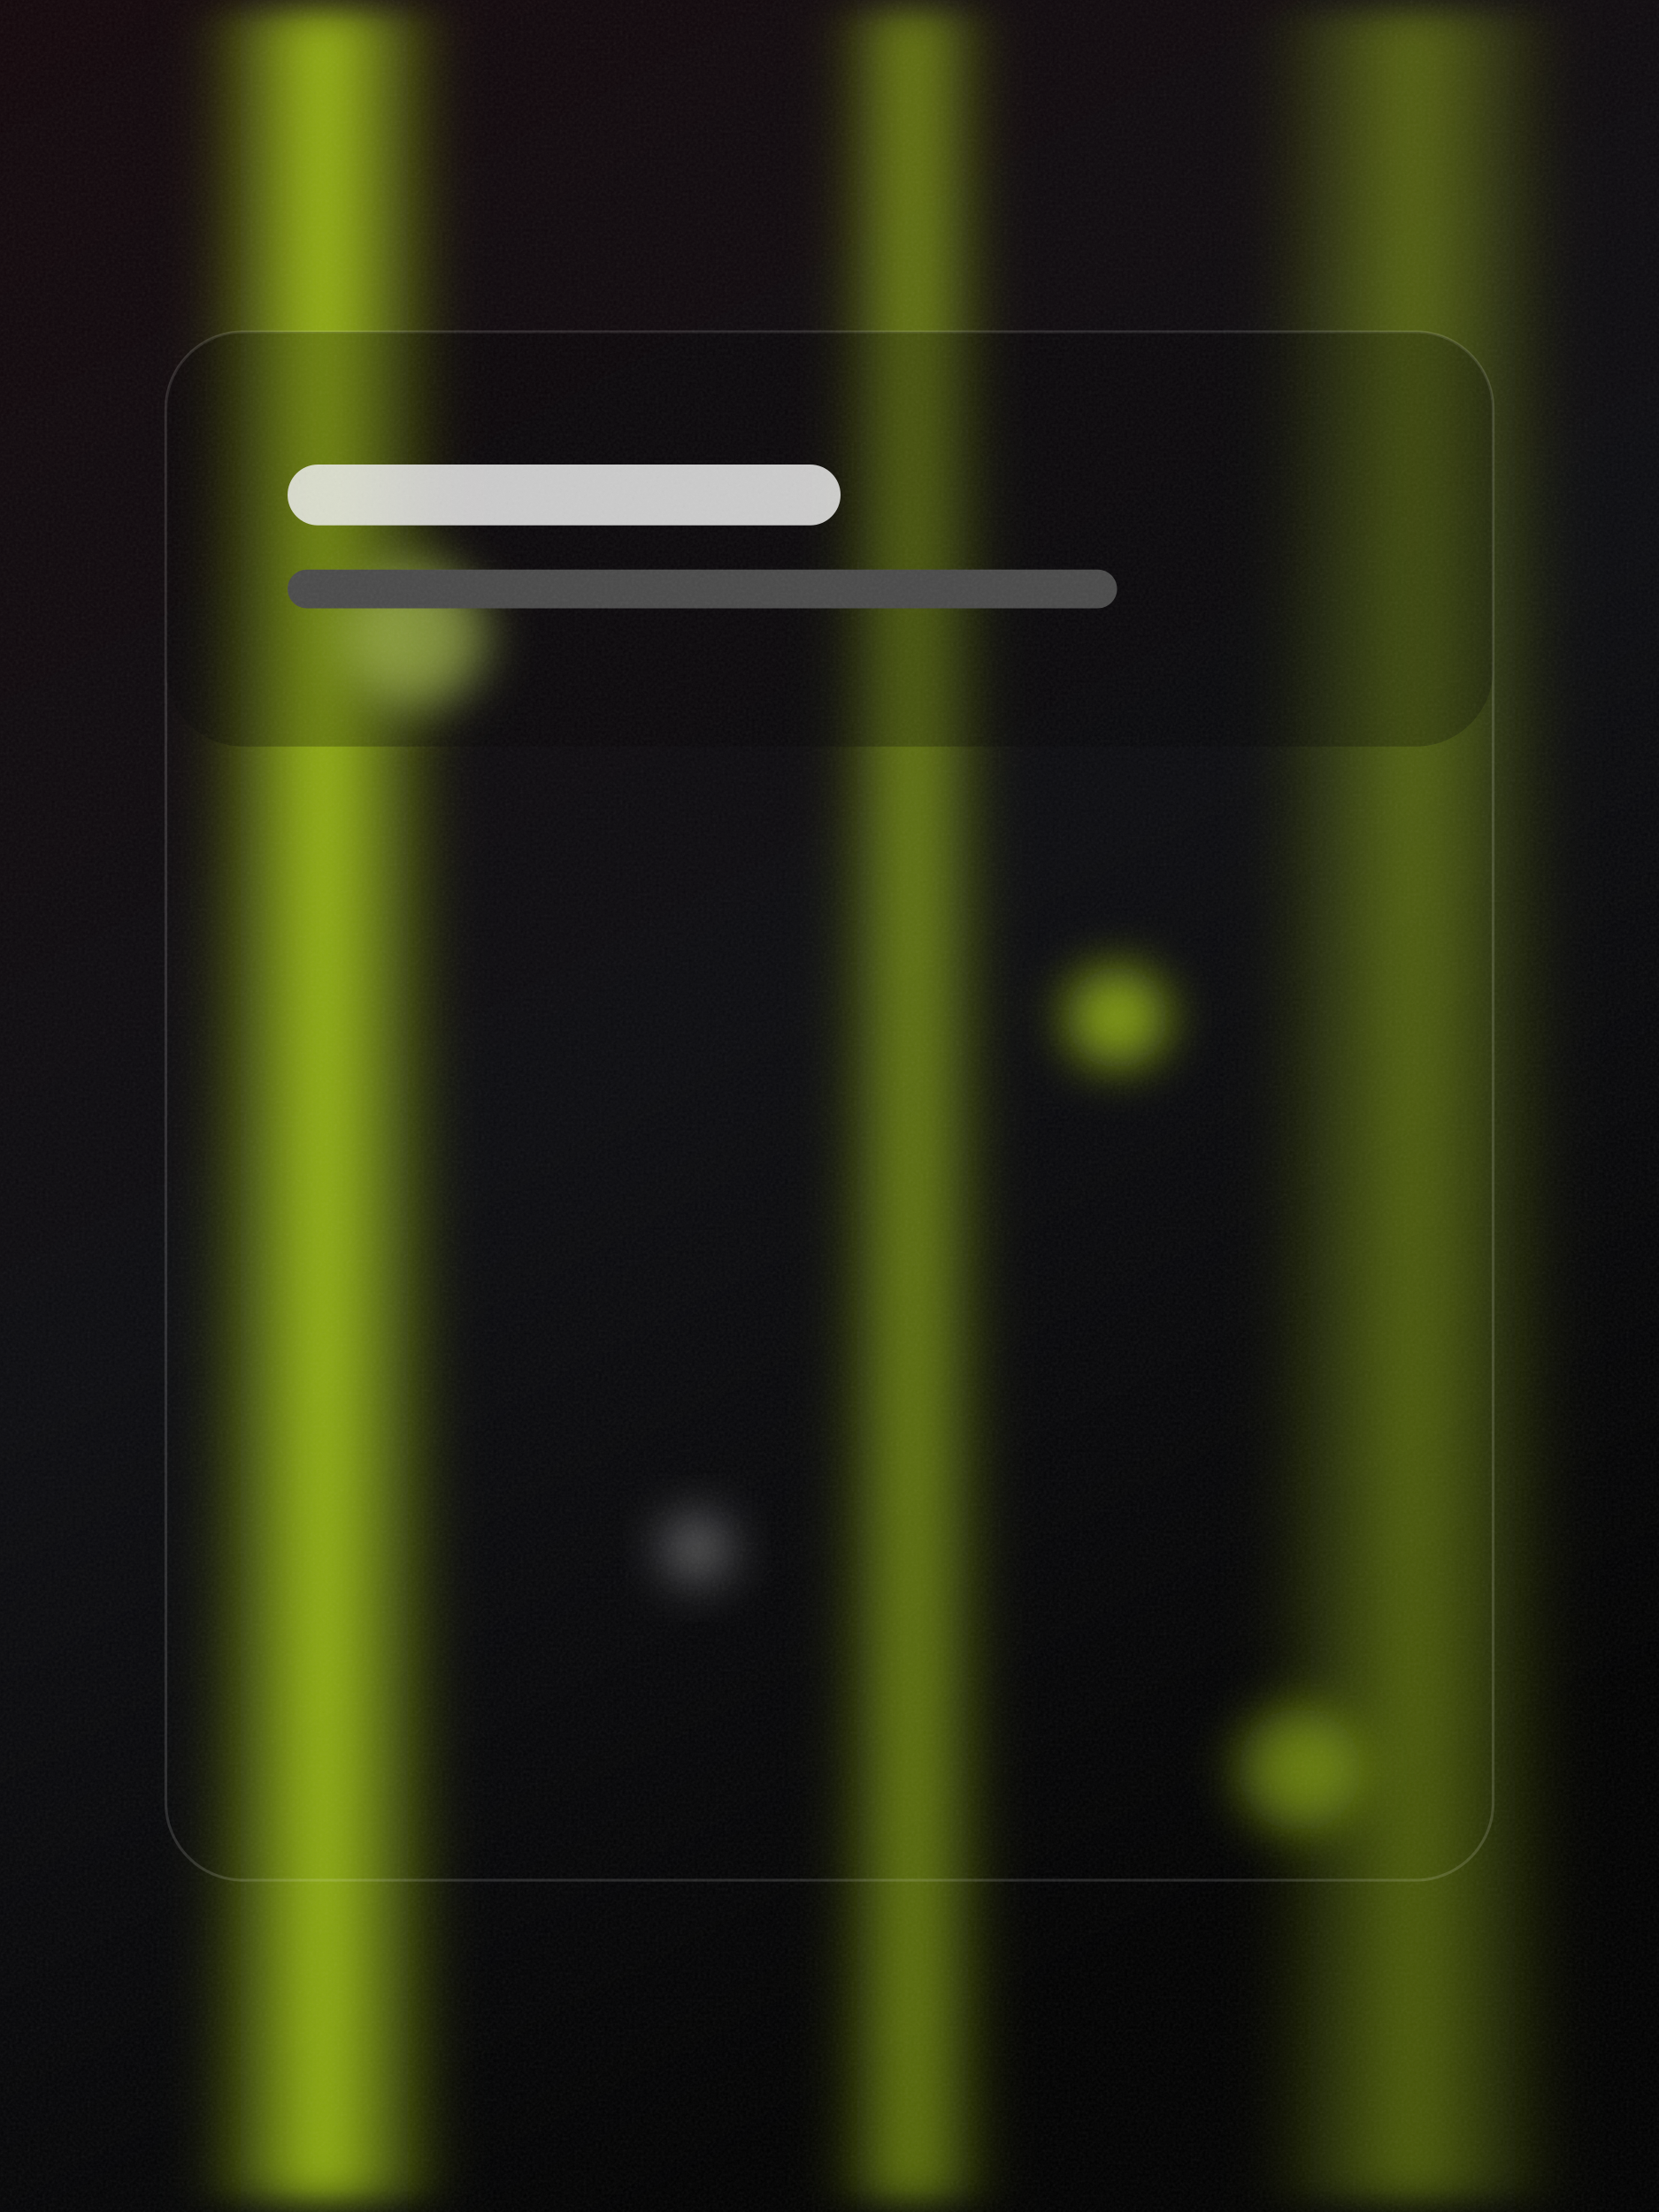
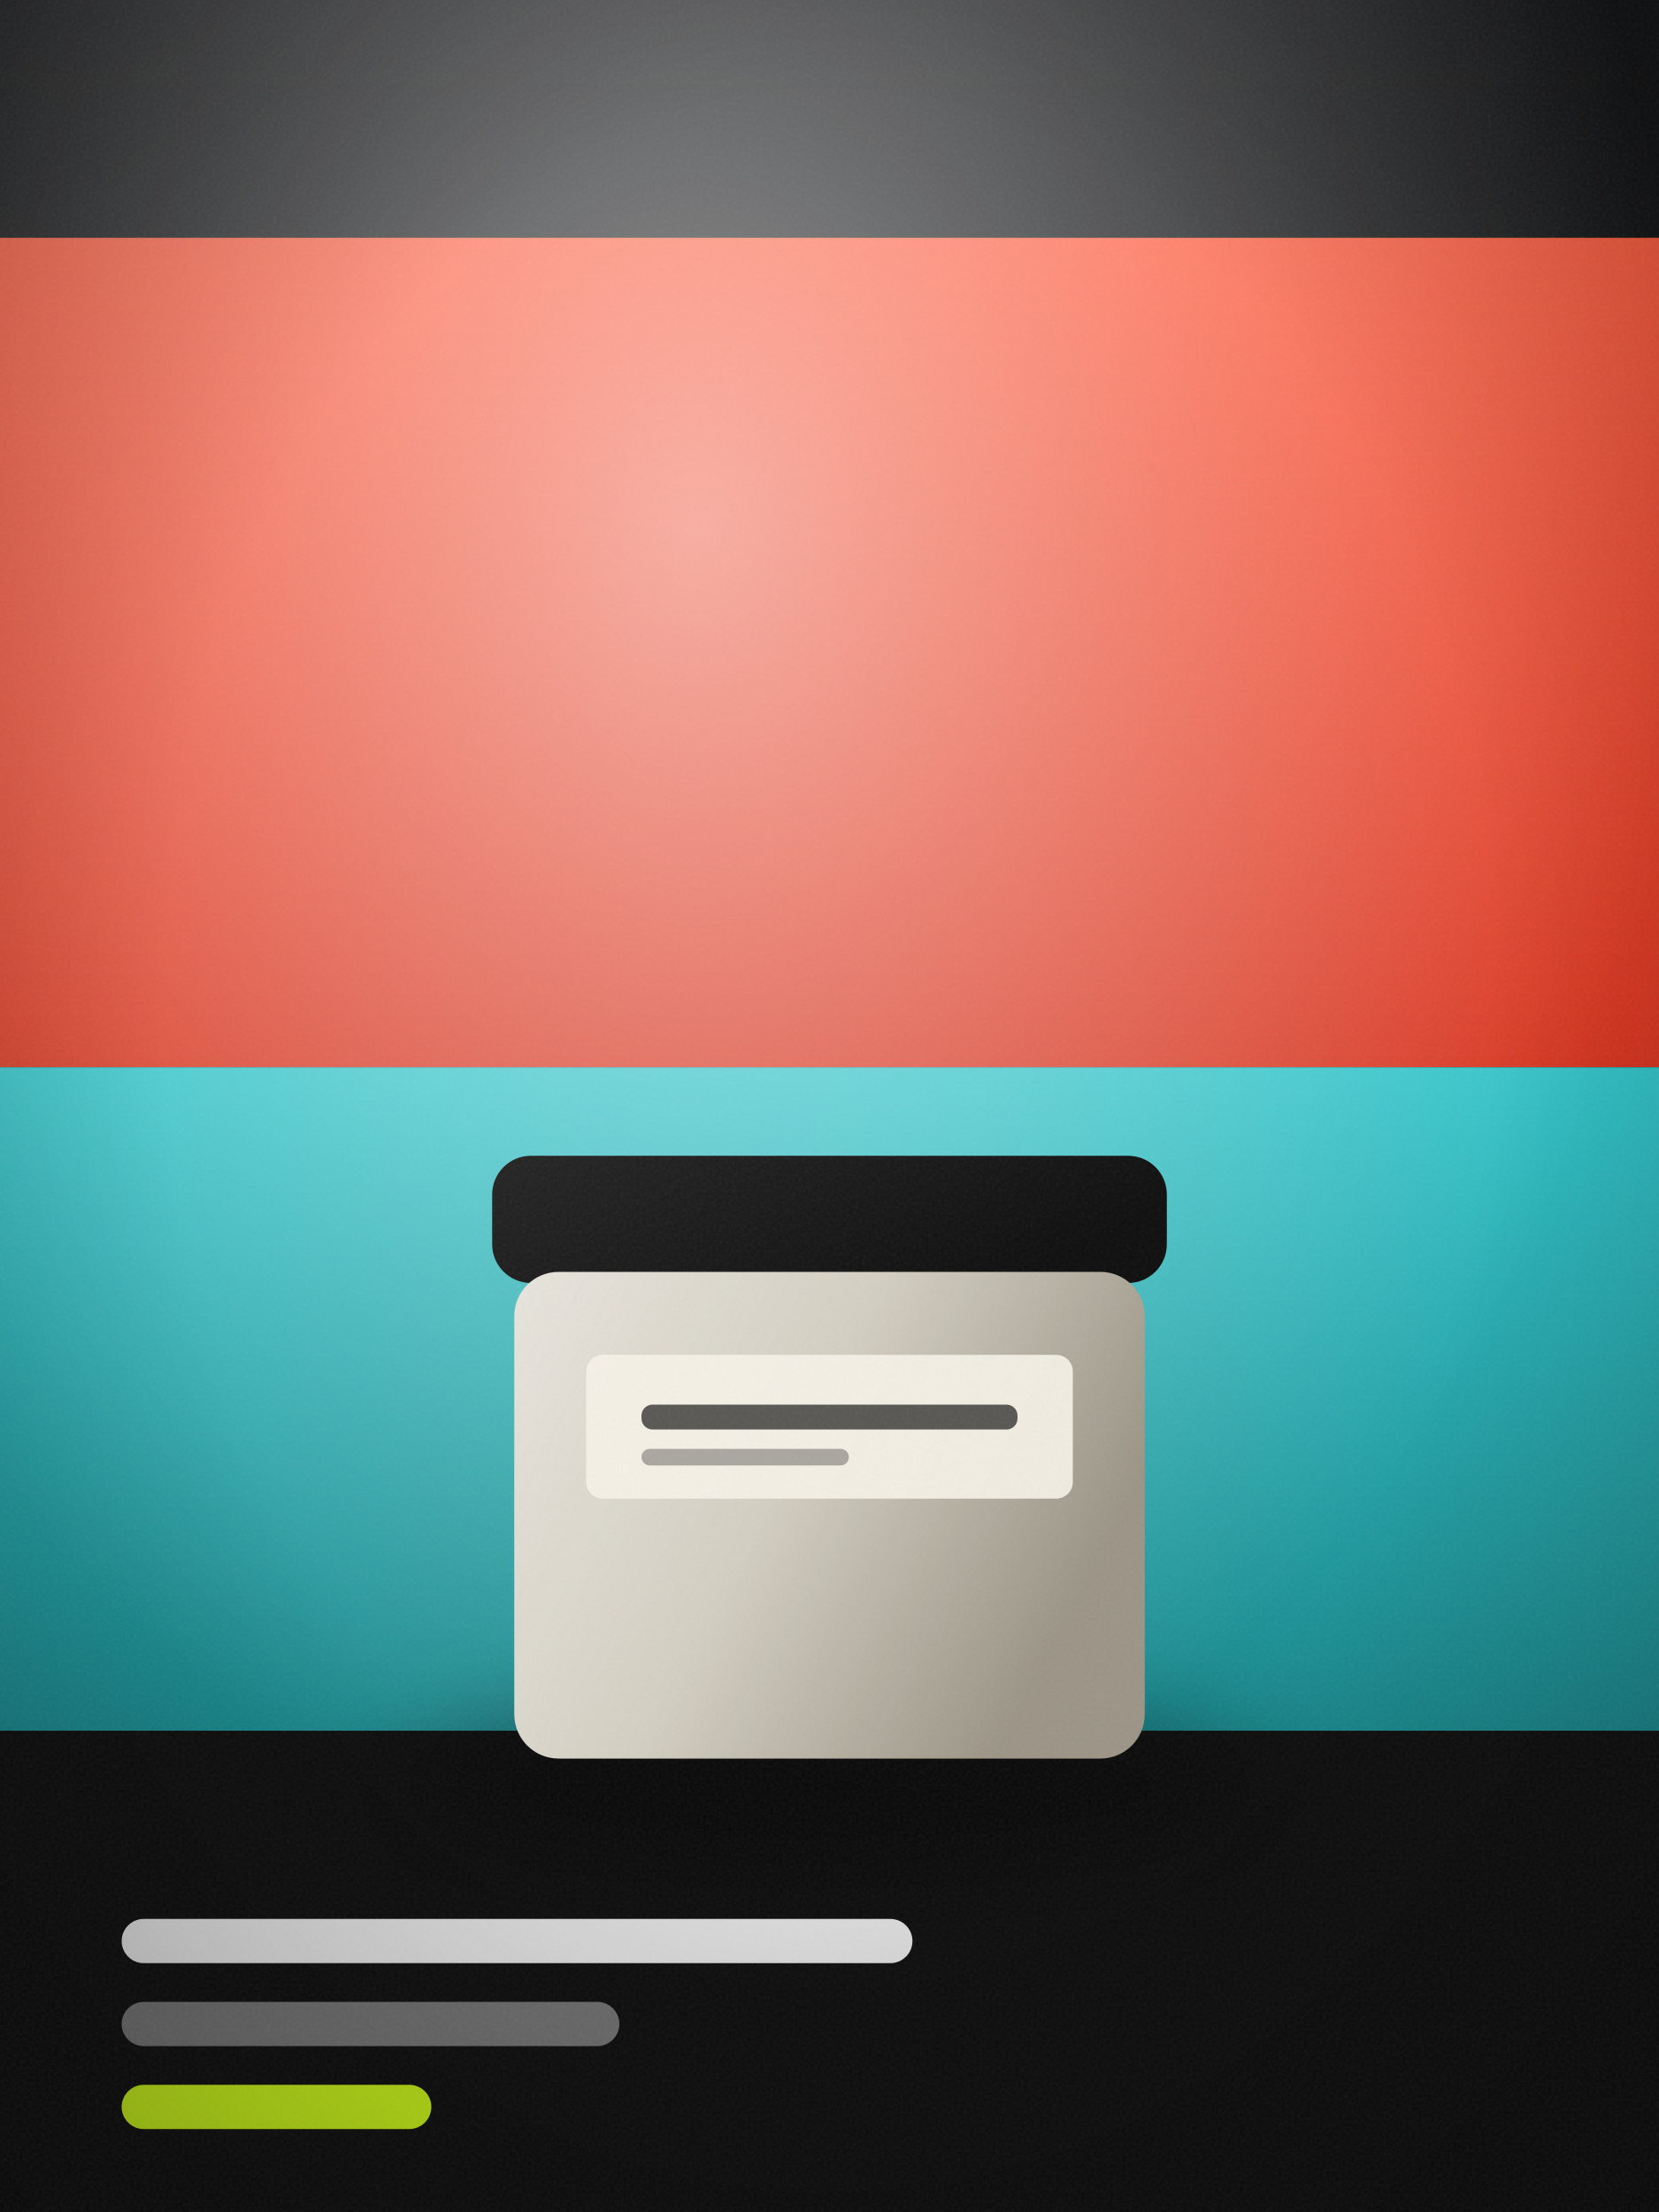
- <svg xmlns="http://www.w3.org/2000/svg" viewBox="0 0 600 800" width="600" height="800" role="img" aria-label="Vertical social cut with neon streaks and bokeh">
+ <svg xmlns="http://www.w3.org/2000/svg" viewBox="0 0 600 800" width="600" height="800" role="img" aria-label="Product jar on a color-blocked social set">
  <defs>
-     <linearGradient id="base" x1="0" y1="0" x2="0.4" y2="1">
-       <stop offset="0" stop-color="#12060a" />
-       <stop offset="0.55" stop-color="#0b0b0f" />
-       <stop offset="1" stop-color="#000000" />
+     <linearGradient id="bg" x1="0" y1="0" x2="0" y2="1">
+       <stop offset="0" stop-color="#101113" />
+       <stop offset="1" stop-color="#050505" />
    </linearGradient>
-     <linearGradient id="streak" x1="0" y1="0" x2="1" y2="0">
-       <stop offset="0" stop-color="#d1fe17" stop-opacity="0" />
-       <stop offset="0.5" stop-color="#d1fe17" stop-opacity="0.75" />
-       <stop offset="1" stop-color="#d1fe17" stop-opacity="0" />
+     <linearGradient id="blockA" x1="0" y1="0" x2="0" y2="1">
+       <stop offset="0" stop-color="#ff5a3c" />
+       <stop offset="1" stop-color="#d8321c" />
    </linearGradient>
-     <filter id="blur" x="-60%" y="-60%" width="220%" height="220%">
-       <feGaussianBlur stdDeviation="9" />
+     <linearGradient id="blockB" x1="0" y1="0" x2="0" y2="1">
+       <stop offset="0" stop-color="#2fc4c9" />
+       <stop offset="1" stop-color="#17878c" />
+     </linearGradient>
+     <linearGradient id="jar" x1="0" y1="0" x2="1" y2="0.4">
+       <stop offset="0" stop-color="#fbf8f0" />
+       <stop offset="0.5" stop-color="#e6e1d3" />
+       <stop offset="1" stop-color="#a8a191" />
+     </linearGradient>
+     <linearGradient id="lid" x1="0" y1="0" x2="1" y2="0.4">
+       <stop offset="0" stop-color="#242424" />
+       <stop offset="1" stop-color="#0d0d0d" />
+     </linearGradient>
+     <radialGradient id="key" cx="0.42" cy="0.24" r="0.6">
+       <stop offset="0" stop-color="#ffffff" stop-opacity="0.55" />
+       <stop offset="1" stop-color="#ffffff" stop-opacity="0" />
+     </radialGradient>
+     <radialGradient id="vig" cx="0.5" cy="0.45" r="0.8">
+       <stop offset="0.5" stop-color="#000000" stop-opacity="0" />
+       <stop offset="1" stop-color="#000000" stop-opacity="0.36" />
+     </radialGradient>
+     <filter id="soft" x="-60%" y="-60%" width="220%" height="220%">
+       <feGaussianBlur stdDeviation="18" />
    </filter>
    <filter id="grain" x="0" y="0" width="100%" height="100%">
-       <feTurbulence type="fractalNoise" baseFrequency="0.92" numOctaves="2" stitchTiles="stitch" />
+       <feTurbulence type="fractalNoise" baseFrequency="0.87" numOctaves="2" stitchTiles="stitch" />
      <feColorMatrix type="saturate" values="0" />
      <feComponentTransfer>
-         <feFuncA type="linear" slope="0.08" />
+         <feFuncA type="linear" slope="0.075" />
      </feComponentTransfer>
    </filter>
+     <linearGradient id="t1" x1="0" y1="0" x2="1" y2="0.3">
+       <stop offset="0" stop-color="#f2efe6" />
+       <stop offset="0.5" stop-color="#d8d3c5" />
+       <stop offset="1" stop-color="#8e887a" />
+     </linearGradient>
+     <linearGradient id="t2" x1="0" y1="0" x2="1" y2="0">
+       <stop offset="0" stop-color="#2a2a2a" />
+       <stop offset="1" stop-color="#0d0d0d" />
+     </linearGradient>
+     <linearGradient id="j1" x1="0" y1="0" x2="1" y2="0.4">
+       <stop offset="0" stop-color="#f4f1e8" />
+       <stop offset="0.5" stop-color="#ded8ca" />
+       <stop offset="1" stop-color="#a49d8d" />
+     </linearGradient>
+     <linearGradient id="l1" x1="0" y1="0" x2="1" y2="0.4">
+       <stop offset="0" stop-color="#242424" />
+       <stop offset="1" stop-color="#0d0d0d" />
+     </linearGradient>
+     <linearGradient id="b1" x1="0" y1="0" x2="1" y2="0.3">
+       <stop offset="0" stop-color="#f7f4ec" />
+       <stop offset="0.5" stop-color="#ded8c9" />
+       <stop offset="1" stop-color="#a49b88" />
+     </linearGradient>
+     <linearGradient id="p1" x1="0" y1="0" x2="1" y2="0.4">
+       <stop offset="0" stop-color="#2f2f2f" />
+       <stop offset="1" stop-color="#141414" />
+     </linearGradient>
  </defs>
-   <rect width="600" height="800" fill="url(#base)" />
-   <rect x="72" y="0" width="90" height="800" fill="url(#streak)" filter="url(#blur)" />
-   <rect x="300" y="0" width="60" height="800" fill="url(#streak)" filter="url(#blur)" opacity="0.7" />
-   <rect x="456" y="0" width="110" height="800" fill="url(#streak)" filter="url(#blur)" opacity="0.5" />
-   <circle cx="150" cy="230" r="26" fill="#e1fe68" fill-opacity="0.7" filter="url(#blur)" />
-   <circle cx="404" cy="368" r="18" fill="#d1fe17" fill-opacity="0.6" filter="url(#blur)" />
-   <circle cx="252" cy="560" r="12" fill="#ededed" fill-opacity="0.4" filter="url(#blur)" />
-   <circle cx="470" cy="640" r="22" fill="#b2d814" fill-opacity="0.5" filter="url(#blur)" />
-   <rect x="60" y="120" width="480" height="560" rx="28" fill="none" stroke="#ffffff" stroke-opacity="0.14" />
-   <rect x="60" y="120" width="480" height="150" rx="28" fill="#000000" fill-opacity="0.25" />
-   <rect x="104" y="168" width="200" height="22" rx="11" fill="#ededed" fill-opacity="0.85" />
-   <rect x="104" y="206" width="300" height="14" rx="7" fill="#4a4a4a" />
+   <rect width="600" height="800" fill="url(#bg)" />
+   <rect x="0" y="86" width="600" height="300" fill="url(#blockA)" />
+   <rect x="0" y="386" width="600" height="240" fill="url(#blockB)" />
+   <rect width="600" height="800" fill="url(#key)" />
+   <rect y="626" width="600" height="174" fill="#0c0c0d" />
+   <ellipse cx="300" cy="646" rx="158" ry="28" fill="#000000" fill-opacity="0.42" filter="url(#soft)" />
+   <rect x="178.0" y="418" width="244" height="46" rx="14" fill="url(#lid)" />
+   <rect x="186.0" y="460" width="228" height="176" rx="16" fill="url(#jar)" />
+   <rect x="186.0" y="460" width="228" height="176" rx="16" fill="#000000" fill-opacity="0.08" />
+   <rect x="212.0" y="490" width="176" height="52" rx="6" fill="#f6f2e8" fill-opacity="0.92" />
+   <rect x="232.0" y="508" width="136" height="9" rx="4" fill="#1c1c1c" fill-opacity="0.72" />
+   <rect x="232.0" y="524" width="75" height="6" rx="3" fill="#1c1c1c" fill-opacity="0.34" />
+   <rect x="44" y="694" width="286" height="16" rx="8" fill="#ffffff" fill-opacity="0.85" />
+   <rect x="44" y="724" width="180" height="16" rx="8" fill="#ffffff" fill-opacity="0.4" />
+   <rect x="44" y="754" width="112" height="16" rx="8" fill="#d1fe17" fill-opacity="0.9" />
+   <rect width="600" height="800" fill="url(#vig)" />
  <rect width="600" height="800" filter="url(#grain)" />
</svg>
